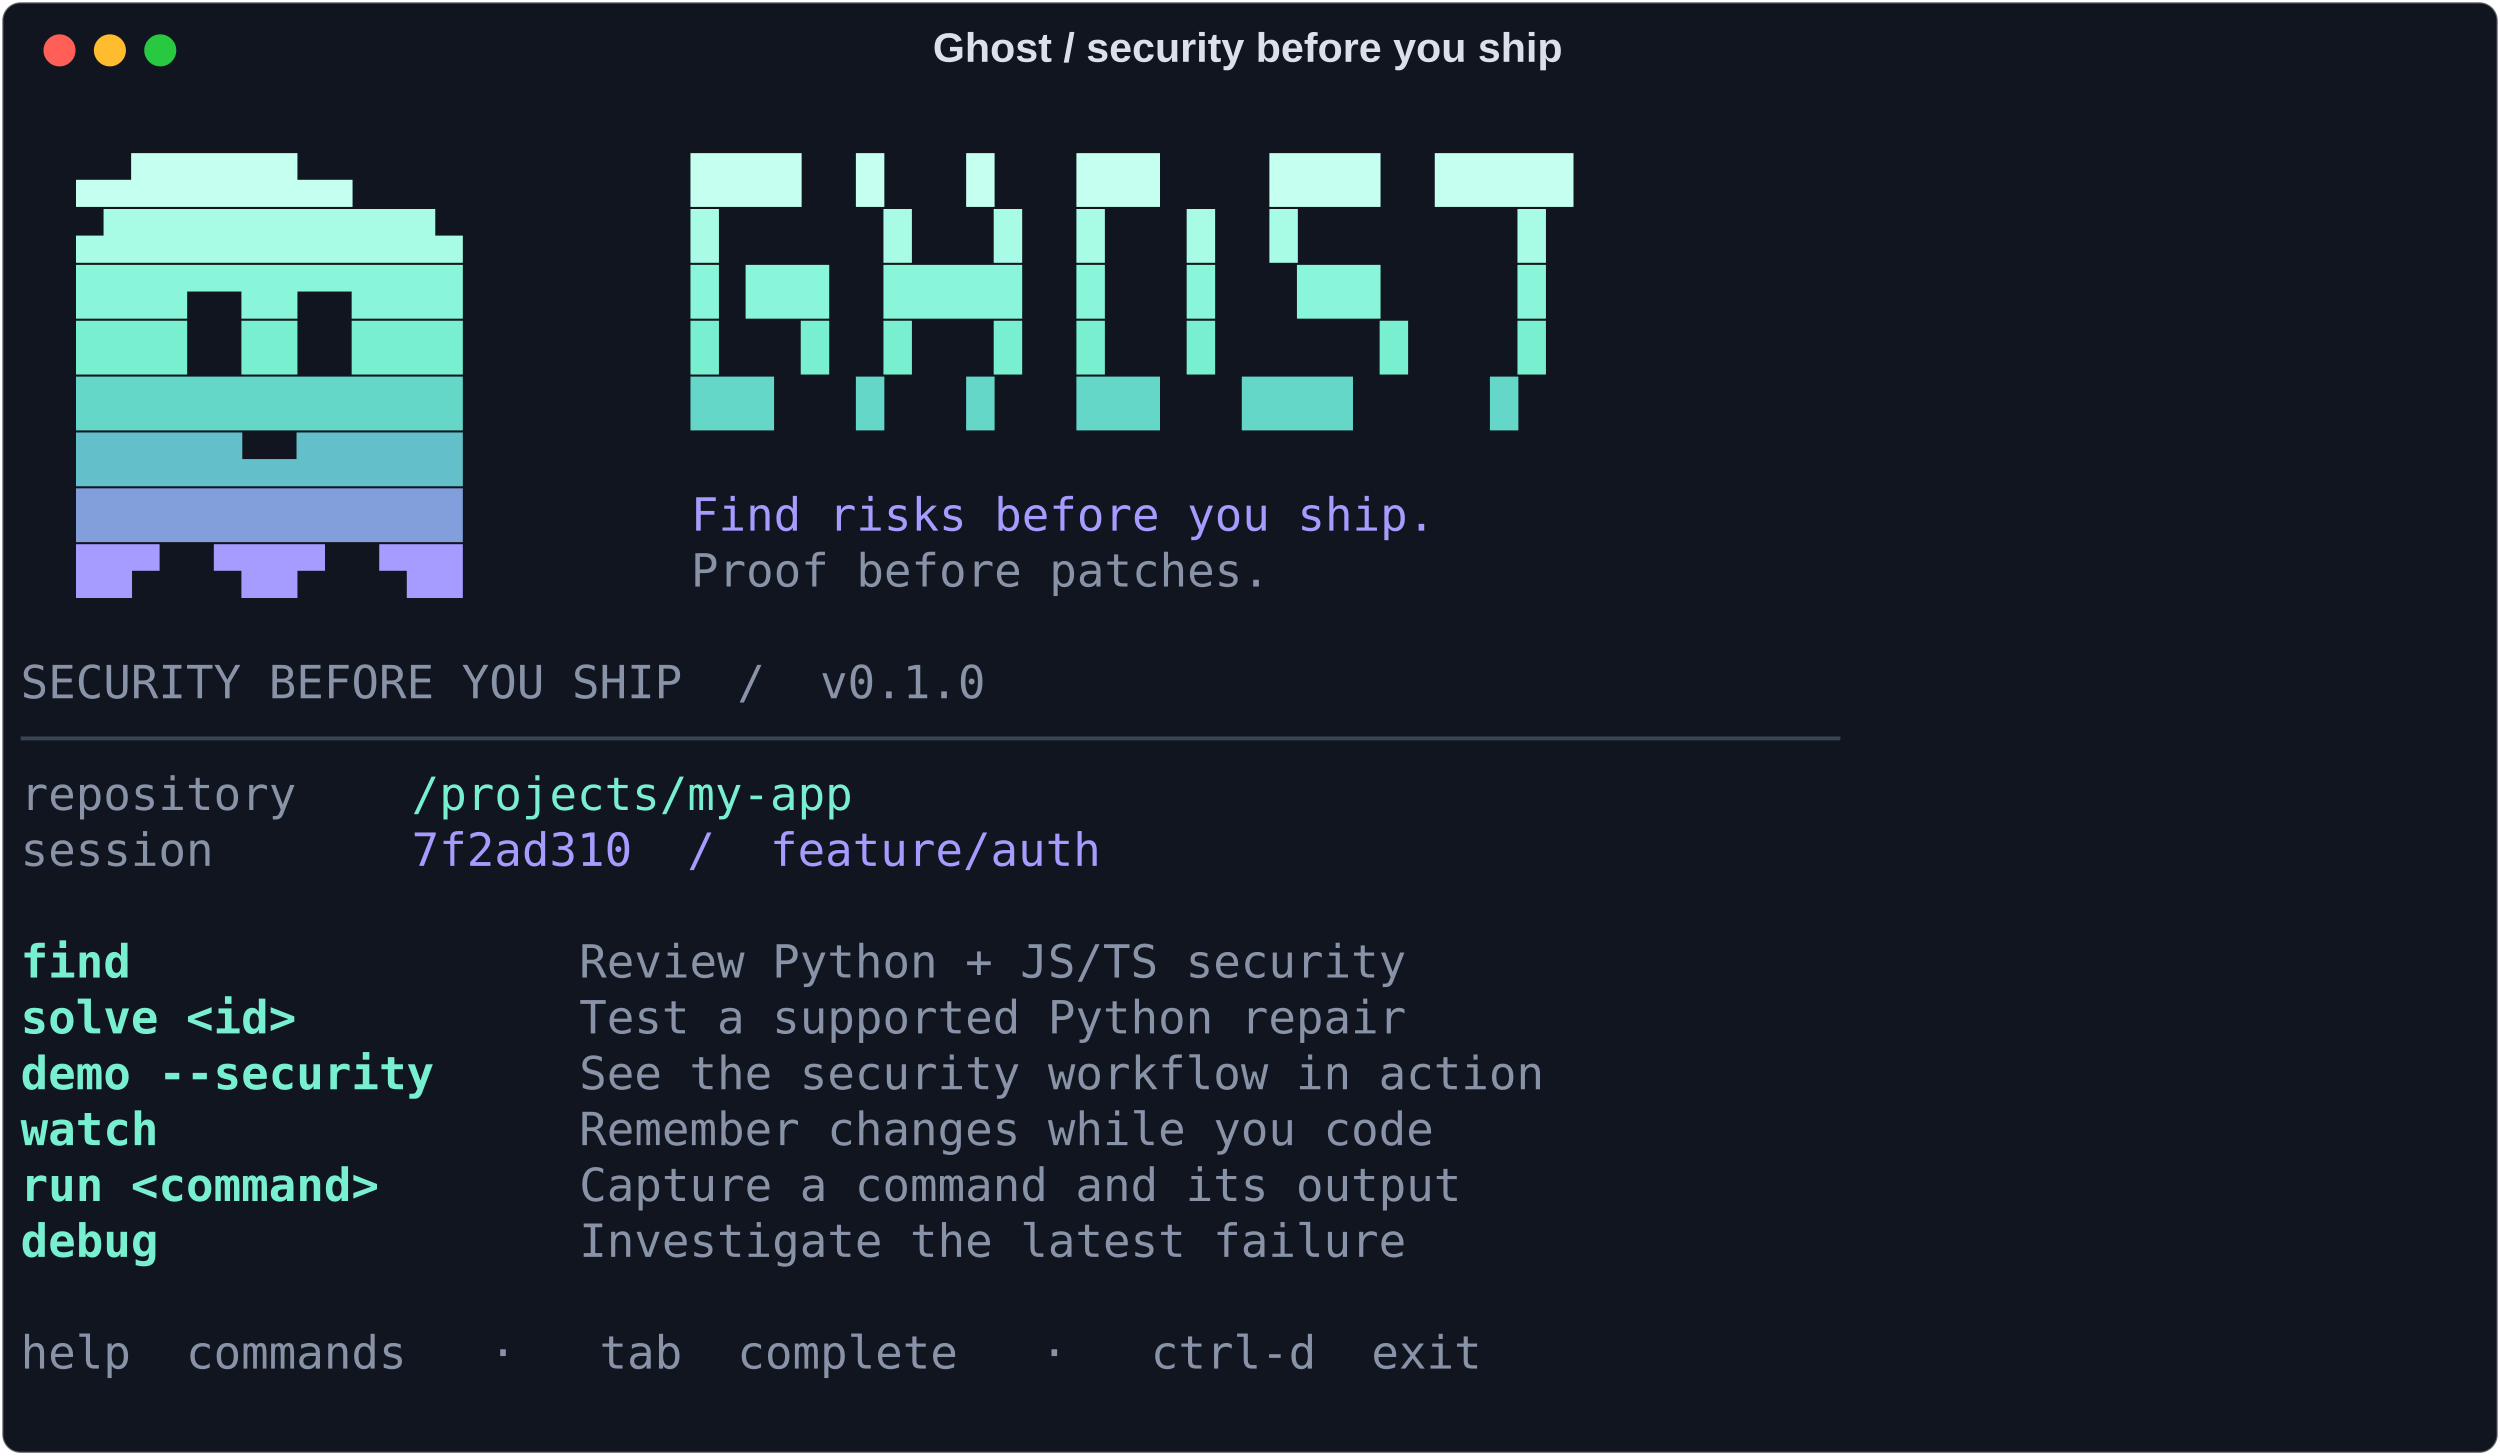
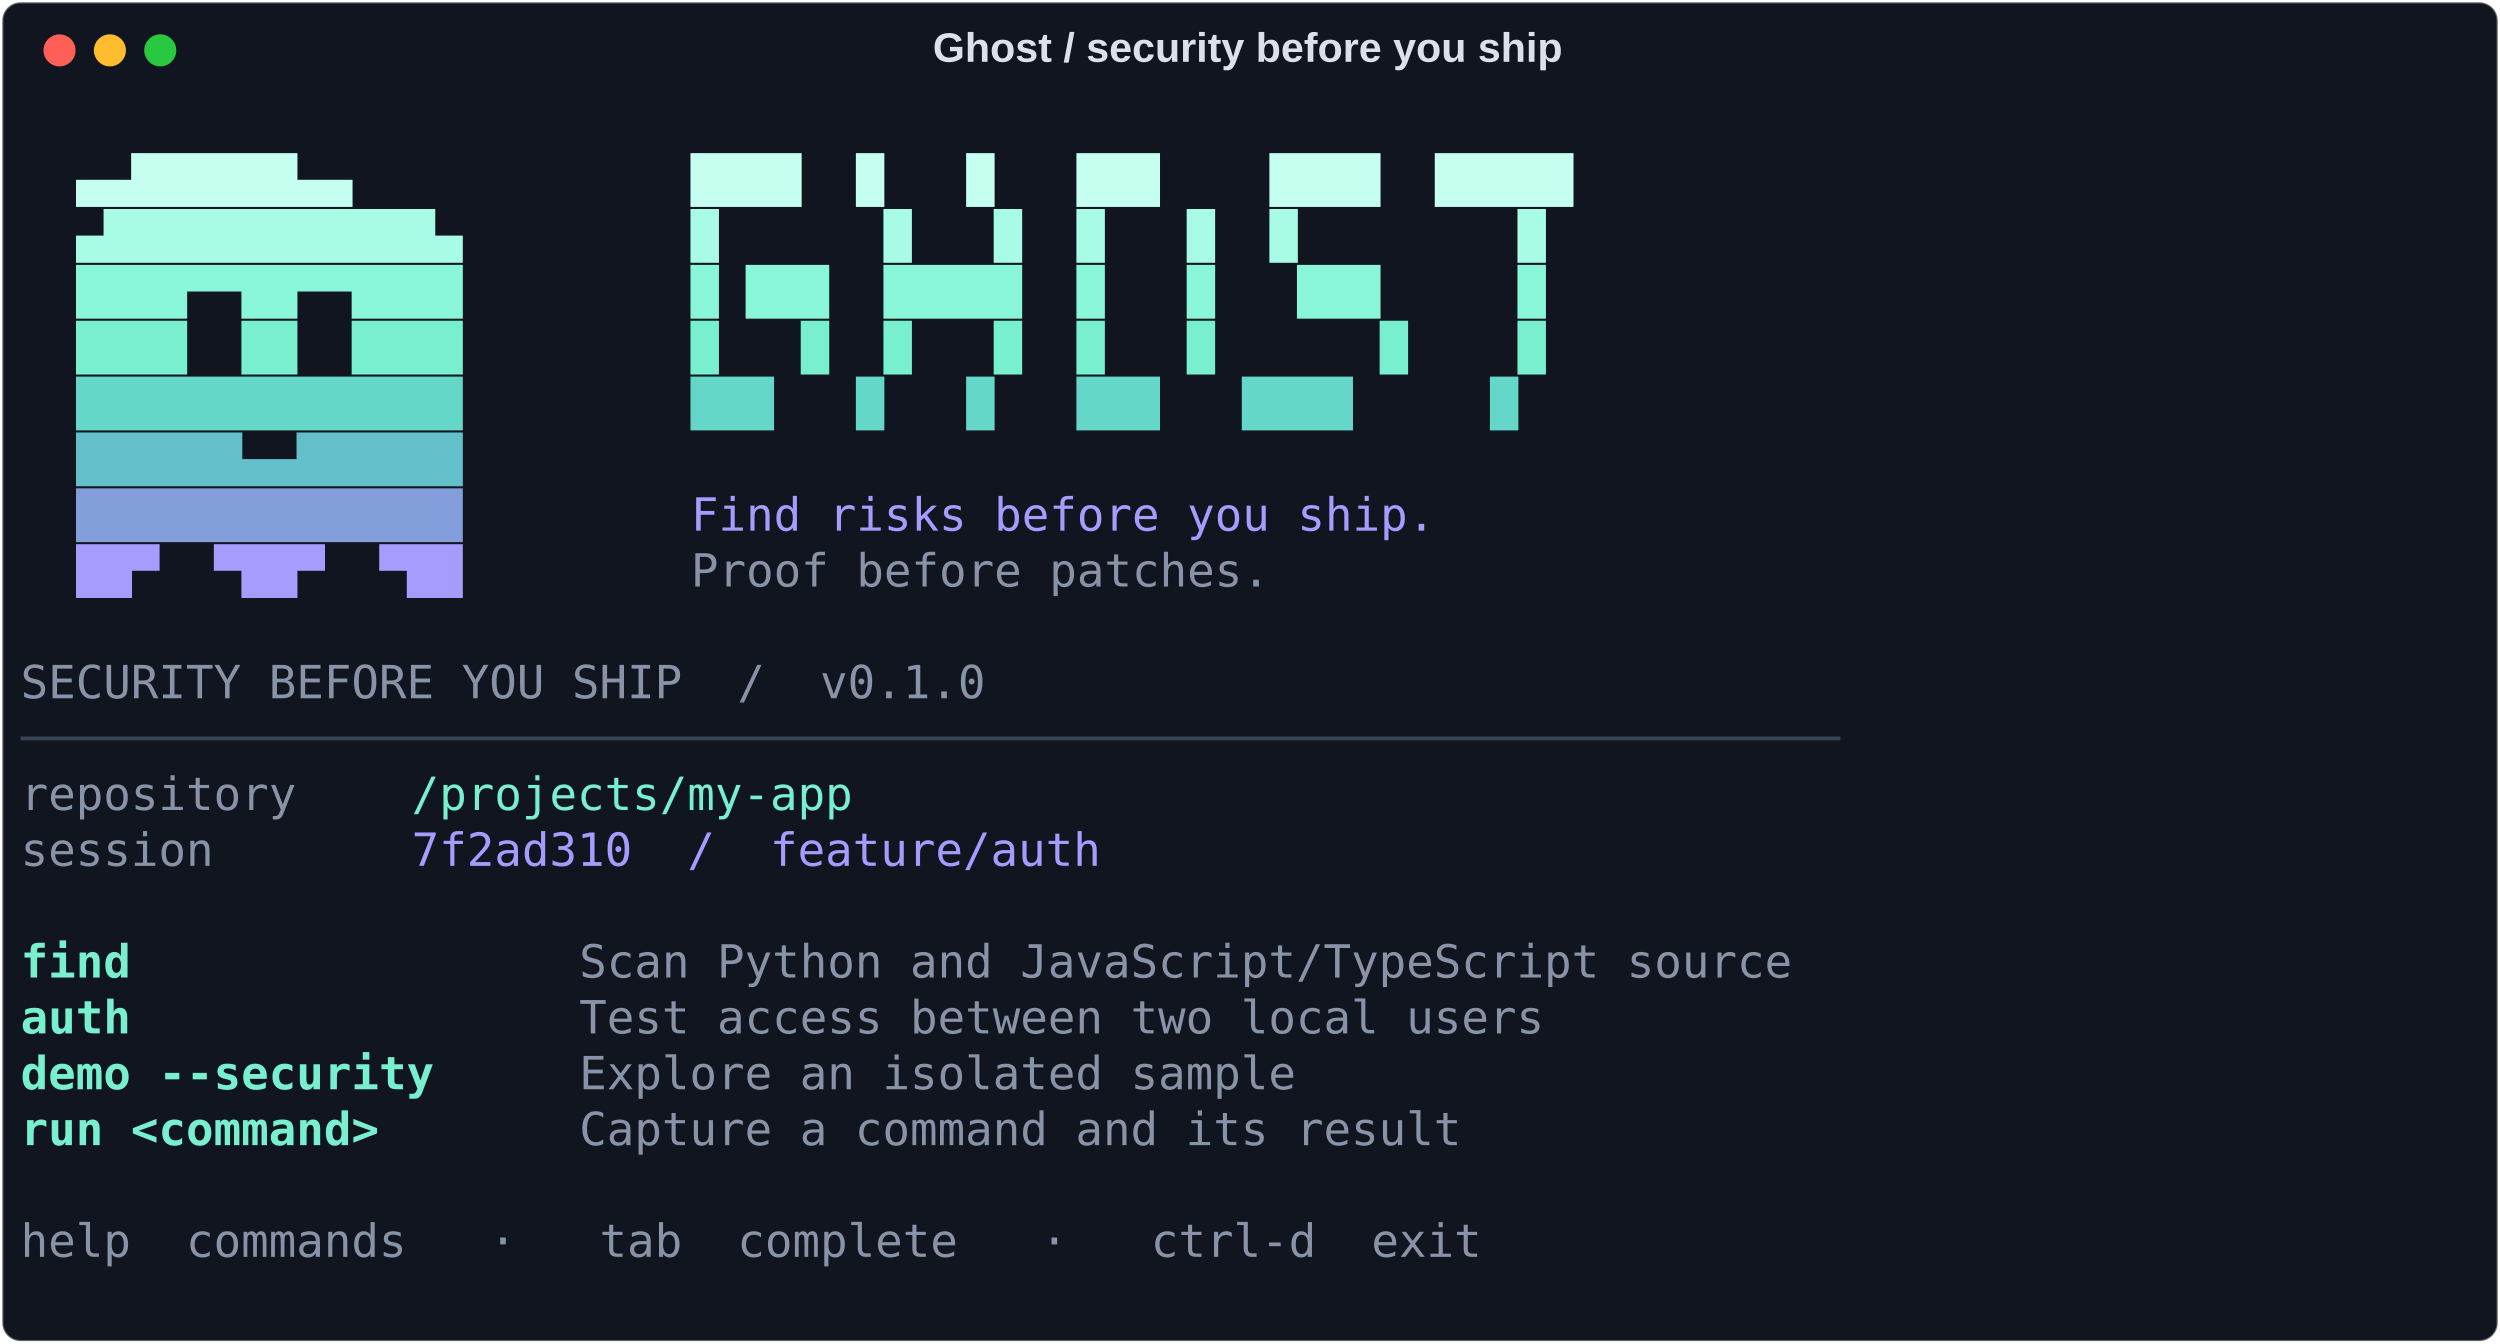
- <svg xmlns="http://www.w3.org/2000/svg" class="rich-terminal" viewBox="0 0 1092 635.6">
+ <svg xmlns="http://www.w3.org/2000/svg" class="rich-terminal" viewBox="0 0 1092 586.8">
  <style>

    @font-face {
        font-family: "Fira Code";
        src: local("FiraCode-Regular"),
                url("https://cdnjs.cloudflare.com/ajax/libs/firacode/6.2.0/woff2/FiraCode-Regular.woff2") format("woff2"),
                url("https://cdnjs.cloudflare.com/ajax/libs/firacode/6.2.0/woff/FiraCode-Regular.woff") format("woff");
        font-style: normal;
        font-weight: 400;
    }
    @font-face {
        font-family: "Fira Code";
        src: local("FiraCode-Bold"),
                url("https://cdnjs.cloudflare.com/ajax/libs/firacode/6.2.0/woff2/FiraCode-Bold.woff2") format("woff2"),
                url("https://cdnjs.cloudflare.com/ajax/libs/firacode/6.2.0/woff/FiraCode-Bold.woff") format("woff");
        font-style: bold;
        font-weight: 700;
    }

-     .terminal-59022174-matrix {
+     .terminal-2162462333-matrix {
        font-family: Fira Code, monospace;
        font-size: 20px;
        line-height: 24.4px;
        font-variant-east-asian: full-width;
    }

-     .terminal-59022174-title {
+     .terminal-2162462333-title {
        font-size: 18px;
        font-weight: bold;
        font-family: arial;
    }

-     .terminal-59022174-r1 { fill: #dae1eb }
- .terminal-59022174-r2 { fill: #c5fff0 }
- .terminal-59022174-r3 { fill: #c5fff0;font-weight: bold }
- .terminal-59022174-r4 { fill: #a8fbe5 }
- .terminal-59022174-r5 { fill: #a8fbe5;font-weight: bold }
- .terminal-59022174-r6 { fill: #89f5d9 }
- .terminal-59022174-r7 { fill: #89f5d9;font-weight: bold }
- .terminal-59022174-r8 { fill: #78f0cf }
- .terminal-59022174-r9 { fill: #78f0cf;font-weight: bold }
- .terminal-59022174-r10 { fill: #64d7c8 }
- .terminal-59022174-r11 { fill: #64d7c8;font-weight: bold }
- .terminal-59022174-r12 { fill: #63bfc9 }
- .terminal-59022174-r13 { fill: #829fdc }
- .terminal-59022174-r14 { fill: #a69cff }
- .terminal-59022174-r15 { fill: #8993a7 }
- .terminal-59022174-r16 { fill: #394457 }
+     .terminal-2162462333-r1 { fill: #dae1eb }
+ .terminal-2162462333-r2 { fill: #c5fff0 }
+ .terminal-2162462333-r3 { fill: #c5fff0;font-weight: bold }
+ .terminal-2162462333-r4 { fill: #a8fbe5 }
+ .terminal-2162462333-r5 { fill: #a8fbe5;font-weight: bold }
+ .terminal-2162462333-r6 { fill: #89f5d9 }
+ .terminal-2162462333-r7 { fill: #89f5d9;font-weight: bold }
+ .terminal-2162462333-r8 { fill: #78f0cf }
+ .terminal-2162462333-r9 { fill: #78f0cf;font-weight: bold }
+ .terminal-2162462333-r10 { fill: #64d7c8 }
+ .terminal-2162462333-r11 { fill: #64d7c8;font-weight: bold }
+ .terminal-2162462333-r12 { fill: #63bfc9 }
+ .terminal-2162462333-r13 { fill: #829fdc }
+ .terminal-2162462333-r14 { fill: #a69cff }
+ .terminal-2162462333-r15 { fill: #8993a7 }
+ .terminal-2162462333-r16 { fill: #394457 }
    </style>
  <defs>
-     <clipPath id="terminal-59022174-clip-terminal">
-       <rect x="0" y="0" width="1072.6" height="584.6" />
-     </clipPath>
-     <clipPath id="terminal-59022174-line-0">
+     <clipPath id="terminal-2162462333-clip-terminal">
+       <rect x="0" y="0" width="1072.6" height="575.8" />
+     </clipPath>
+     <clipPath id="terminal-2162462333-line-0">
      <rect x="0" y="1.5" width="1073.6" height="24.65" />
    </clipPath>
-     <clipPath id="terminal-59022174-line-1">
+     <clipPath id="terminal-2162462333-line-1">
      <rect x="0" y="25.9" width="1073.6" height="24.65" />
    </clipPath>
-     <clipPath id="terminal-59022174-line-2">
+     <clipPath id="terminal-2162462333-line-2">
      <rect x="0" y="50.3" width="1073.6" height="24.65" />
    </clipPath>
-     <clipPath id="terminal-59022174-line-3">
+     <clipPath id="terminal-2162462333-line-3">
      <rect x="0" y="74.7" width="1073.6" height="24.65" />
    </clipPath>
-     <clipPath id="terminal-59022174-line-4">
+     <clipPath id="terminal-2162462333-line-4">
      <rect x="0" y="99.1" width="1073.6" height="24.65" />
    </clipPath>
-     <clipPath id="terminal-59022174-line-5">
+     <clipPath id="terminal-2162462333-line-5">
      <rect x="0" y="123.5" width="1073.6" height="24.65" />
    </clipPath>
-     <clipPath id="terminal-59022174-line-6">
+     <clipPath id="terminal-2162462333-line-6">
      <rect x="0" y="147.9" width="1073.6" height="24.65" />
    </clipPath>
-     <clipPath id="terminal-59022174-line-7">
+     <clipPath id="terminal-2162462333-line-7">
      <rect x="0" y="172.3" width="1073.6" height="24.65" />
    </clipPath>
-     <clipPath id="terminal-59022174-line-8">
+     <clipPath id="terminal-2162462333-line-8">
      <rect x="0" y="196.7" width="1073.6" height="24.65" />
    </clipPath>
-     <clipPath id="terminal-59022174-line-9">
+     <clipPath id="terminal-2162462333-line-9">
      <rect x="0" y="221.1" width="1073.6" height="24.65" />
    </clipPath>
-     <clipPath id="terminal-59022174-line-10">
+     <clipPath id="terminal-2162462333-line-10">
      <rect x="0" y="245.5" width="1073.6" height="24.65" />
    </clipPath>
-     <clipPath id="terminal-59022174-line-11">
+     <clipPath id="terminal-2162462333-line-11">
      <rect x="0" y="269.9" width="1073.6" height="24.65" />
    </clipPath>
-     <clipPath id="terminal-59022174-line-12">
+     <clipPath id="terminal-2162462333-line-12">
      <rect x="0" y="294.3" width="1073.6" height="24.65" />
    </clipPath>
-     <clipPath id="terminal-59022174-line-13">
+     <clipPath id="terminal-2162462333-line-13">
      <rect x="0" y="318.7" width="1073.6" height="24.65" />
    </clipPath>
-     <clipPath id="terminal-59022174-line-14">
+     <clipPath id="terminal-2162462333-line-14">
      <rect x="0" y="343.1" width="1073.6" height="24.65" />
    </clipPath>
-     <clipPath id="terminal-59022174-line-15">
+     <clipPath id="terminal-2162462333-line-15">
      <rect x="0" y="367.5" width="1073.6" height="24.65" />
    </clipPath>
-     <clipPath id="terminal-59022174-line-16">
+     <clipPath id="terminal-2162462333-line-16">
      <rect x="0" y="391.9" width="1073.6" height="24.65" />
    </clipPath>
-     <clipPath id="terminal-59022174-line-17">
+     <clipPath id="terminal-2162462333-line-17">
      <rect x="0" y="416.3" width="1073.6" height="24.65" />
    </clipPath>
-     <clipPath id="terminal-59022174-line-18">
+     <clipPath id="terminal-2162462333-line-18">
      <rect x="0" y="440.7" width="1073.6" height="24.65" />
    </clipPath>
-     <clipPath id="terminal-59022174-line-19">
+     <clipPath id="terminal-2162462333-line-19">
      <rect x="0" y="465.1" width="1073.6" height="24.65" />
    </clipPath>
-     <clipPath id="terminal-59022174-line-20">
+     <clipPath id="terminal-2162462333-line-20">
      <rect x="0" y="489.5" width="1073.6" height="24.65" />
    </clipPath>
-     <clipPath id="terminal-59022174-line-21">
-       <rect x="0" y="513.9" width="1073.6" height="24.65" />
-     </clipPath>
-     <clipPath id="terminal-59022174-line-22">
-       <rect x="0" y="538.3" width="1073.6" height="24.65" />
-     </clipPath>
  </defs>
-   <rect fill="#10151f" stroke="rgba(255,255,255,0.35)" stroke-width="1" x="1" y="1" width="1090" height="633.6" rx="8" />
-   <text class="terminal-59022174-title" fill="#dae1eb" text-anchor="middle" x="545" y="27">Ghost / security before you ship</text>
+   <rect fill="#10151f" stroke="rgba(255,255,255,0.35)" stroke-width="1" x="1" y="1" width="1090" height="584.8" rx="8" />
+   <text class="terminal-2162462333-title" fill="#dae1eb" text-anchor="middle" x="545" y="27">Ghost / security before you ship</text>
  <g transform="translate(26,22)">
    <circle cx="0" cy="0" r="7" fill="#ff5f57" />
    <circle cx="22" cy="0" r="7" fill="#febc2e" />
    <circle cx="44" cy="0" r="7" fill="#28c840" />
  </g>
-   <g transform="translate(9, 41)" clip-path="url(#terminal-59022174-clip-terminal)">
-     <g class="terminal-59022174-matrix">
-       <text class="terminal-59022174-r1" x="1073.6" y="20" textLength="12.2" clip-path="url(#terminal-59022174-line-0)">
- </text>
-       <text class="terminal-59022174-r2" x="24.4" y="44.4" textLength="219.6" clip-path="url(#terminal-59022174-line-1)">    ▄▄██████▄▄    </text>
-       <text class="terminal-59022174-r3" x="292.8" y="44.4" textLength="402.6" clip-path="url(#terminal-59022174-line-1)"> ████  █   █   ███    ████  █████</text>
-       <text class="terminal-59022174-r1" x="1073.6" y="44.4" textLength="12.2" clip-path="url(#terminal-59022174-line-1)">
- </text>
-       <text class="terminal-59022174-r4" x="24.4" y="68.8" textLength="219.6" clip-path="url(#terminal-59022174-line-2)">  ▄████████████▄  </text>
-       <text class="terminal-59022174-r5" x="292.8" y="68.8" textLength="402.6" clip-path="url(#terminal-59022174-line-2)">█      █   █  █   █  █        █  </text>
-       <text class="terminal-59022174-r1" x="1073.6" y="68.8" textLength="12.2" clip-path="url(#terminal-59022174-line-2)">
- </text>
-       <text class="terminal-59022174-r6" x="24.4" y="93.2" textLength="219.6" clip-path="url(#terminal-59022174-line-3)">  ████▀▀██▀▀████  </text>
-       <text class="terminal-59022174-r7" x="292.8" y="93.2" textLength="402.6" clip-path="url(#terminal-59022174-line-3)">█ ███  █████  █   █   ███     █  </text>
-       <text class="terminal-59022174-r1" x="1073.6" y="93.2" textLength="12.2" clip-path="url(#terminal-59022174-line-3)">
- </text>
-       <text class="terminal-59022174-r8" x="24.4" y="117.6" textLength="219.6" clip-path="url(#terminal-59022174-line-4)">  ████  ██  ████  </text>
-       <text class="terminal-59022174-r9" x="292.8" y="117.6" textLength="402.6" clip-path="url(#terminal-59022174-line-4)">█   █  █   █  █   █      █    █  </text>
-       <text class="terminal-59022174-r1" x="1073.6" y="117.6" textLength="12.2" clip-path="url(#terminal-59022174-line-4)">
- </text>
-       <text class="terminal-59022174-r10" x="24.4" y="142" textLength="219.6" clip-path="url(#terminal-59022174-line-5)">  ██████████████  </text>
-       <text class="terminal-59022174-r11" x="292.8" y="142" textLength="402.6" clip-path="url(#terminal-59022174-line-5)"> ███   █   █   ███   ████     █  </text>
-       <text class="terminal-59022174-r1" x="1073.6" y="142" textLength="12.2" clip-path="url(#terminal-59022174-line-5)">
- </text>
-       <text class="terminal-59022174-r12" x="24.4" y="166.4" textLength="219.6" clip-path="url(#terminal-59022174-line-6)">  ██████▄▄██████  </text>
-       <text class="terminal-59022174-r1" x="1073.6" y="166.4" textLength="12.2" clip-path="url(#terminal-59022174-line-6)">
- </text>
-       <text class="terminal-59022174-r13" x="24.4" y="190.8" textLength="219.6" clip-path="url(#terminal-59022174-line-7)">  ██████████████  </text>
-       <text class="terminal-59022174-r14" x="292.8" y="190.8" textLength="329.4" clip-path="url(#terminal-59022174-line-7)">Find risks before you ship.</text>
-       <text class="terminal-59022174-r1" x="1073.6" y="190.8" textLength="12.2" clip-path="url(#terminal-59022174-line-7)">
- </text>
-       <text class="terminal-59022174-r14" x="24.4" y="215.2" textLength="219.6" clip-path="url(#terminal-59022174-line-8)">  ██▀  ▀██▀  ▀██  </text>
-       <text class="terminal-59022174-r15" x="292.8" y="215.2" textLength="256.2" clip-path="url(#terminal-59022174-line-8)">Proof before patches.</text>
-       <text class="terminal-59022174-r1" x="1073.6" y="215.2" textLength="12.2" clip-path="url(#terminal-59022174-line-8)">
- </text>
-       <text class="terminal-59022174-r1" x="1073.6" y="239.6" textLength="12.2" clip-path="url(#terminal-59022174-line-9)">
- </text>
-       <text class="terminal-59022174-r15" x="0" y="264" textLength="451.4" clip-path="url(#terminal-59022174-line-10)">  SECURITY BEFORE YOU SHIP  /  v0.1.0</text>
-       <text class="terminal-59022174-r1" x="1073.6" y="264" textLength="12.2" clip-path="url(#terminal-59022174-line-10)">
- </text>
-       <text class="terminal-59022174-r16" x="0" y="288.4" textLength="829.6" clip-path="url(#terminal-59022174-line-11)">  ──────────────────────────────────────────────────────────────────</text>
-       <text class="terminal-59022174-r1" x="1073.6" y="288.4" textLength="12.2" clip-path="url(#terminal-59022174-line-11)">
- </text>
-       <text class="terminal-59022174-r15" x="0" y="312.8" textLength="146.4" clip-path="url(#terminal-59022174-line-12)">  repository</text>
-       <text class="terminal-59022174-r8" x="170.8" y="312.8" textLength="305" clip-path="url(#terminal-59022174-line-12)">/projects/my-app         </text>
-       <text class="terminal-59022174-r1" x="1073.6" y="312.8" textLength="12.2" clip-path="url(#terminal-59022174-line-12)">
- </text>
-       <text class="terminal-59022174-r15" x="0" y="337.2" textLength="146.4" clip-path="url(#terminal-59022174-line-13)">  session   </text>
-       <text class="terminal-59022174-r14" x="170.8" y="337.2" textLength="305" clip-path="url(#terminal-59022174-line-13)">7f2ad310  /  feature/auth</text>
-       <text class="terminal-59022174-r1" x="1073.6" y="337.2" textLength="12.2" clip-path="url(#terminal-59022174-line-13)">
- </text>
-       <text class="terminal-59022174-r1" x="1073.6" y="361.6" textLength="12.2" clip-path="url(#terminal-59022174-line-14)">
- </text>
-       <text class="terminal-59022174-r9" x="0" y="386" textLength="207.4" clip-path="url(#terminal-59022174-line-15)">  find           </text>
-       <text class="terminal-59022174-r15" x="244" y="386" textLength="427" clip-path="url(#terminal-59022174-line-15)">Review Python + JS/TS security     </text>
-       <text class="terminal-59022174-r1" x="1073.6" y="386" textLength="12.2" clip-path="url(#terminal-59022174-line-15)">
- </text>
-       <text class="terminal-59022174-r9" x="0" y="410.4" textLength="207.4" clip-path="url(#terminal-59022174-line-16)">  solve &lt;id&gt;     </text>
-       <text class="terminal-59022174-r15" x="244" y="410.4" textLength="427" clip-path="url(#terminal-59022174-line-16)">Test a supported Python repair     </text>
-       <text class="terminal-59022174-r1" x="1073.6" y="410.4" textLength="12.2" clip-path="url(#terminal-59022174-line-16)">
- </text>
-       <text class="terminal-59022174-r9" x="0" y="434.8" textLength="207.4" clip-path="url(#terminal-59022174-line-17)">  demo --security</text>
-       <text class="terminal-59022174-r15" x="244" y="434.8" textLength="427" clip-path="url(#terminal-59022174-line-17)">See the security workflow in action</text>
-       <text class="terminal-59022174-r1" x="1073.6" y="434.8" textLength="12.2" clip-path="url(#terminal-59022174-line-17)">
- </text>
-       <text class="terminal-59022174-r9" x="0" y="459.2" textLength="207.4" clip-path="url(#terminal-59022174-line-18)">  watch          </text>
-       <text class="terminal-59022174-r15" x="244" y="459.2" textLength="427" clip-path="url(#terminal-59022174-line-18)">Remember changes while you code    </text>
-       <text class="terminal-59022174-r1" x="1073.6" y="459.2" textLength="12.2" clip-path="url(#terminal-59022174-line-18)">
- </text>
-       <text class="terminal-59022174-r9" x="0" y="483.6" textLength="207.4" clip-path="url(#terminal-59022174-line-19)">  run &lt;command&gt;  </text>
-       <text class="terminal-59022174-r15" x="244" y="483.6" textLength="427" clip-path="url(#terminal-59022174-line-19)">Capture a command and its output   </text>
-       <text class="terminal-59022174-r1" x="1073.6" y="483.6" textLength="12.2" clip-path="url(#terminal-59022174-line-19)">
- </text>
-       <text class="terminal-59022174-r9" x="0" y="508" textLength="207.4" clip-path="url(#terminal-59022174-line-20)">  debug          </text>
-       <text class="terminal-59022174-r15" x="244" y="508" textLength="427" clip-path="url(#terminal-59022174-line-20)">Investigate the latest failure     </text>
-       <text class="terminal-59022174-r1" x="1073.6" y="508" textLength="12.2" clip-path="url(#terminal-59022174-line-20)">
- </text>
-       <text class="terminal-59022174-r1" x="1073.6" y="532.4" textLength="12.2" clip-path="url(#terminal-59022174-line-21)">
- </text>
-       <text class="terminal-59022174-r15" x="0" y="556.8" textLength="671" clip-path="url(#terminal-59022174-line-22)">  help  commands   ·   tab  complete   ·   ctrl-d  exit</text>
-       <text class="terminal-59022174-r1" x="1073.6" y="556.8" textLength="12.2" clip-path="url(#terminal-59022174-line-22)">
- </text>
-       <text class="terminal-59022174-r1" x="1073.6" y="581.2" textLength="12.2" clip-path="url(#terminal-59022174-line-23)">
+   <g transform="translate(9, 41)" clip-path="url(#terminal-2162462333-clip-terminal)">
+     <g class="terminal-2162462333-matrix">
+       <text class="terminal-2162462333-r1" x="1073.6" y="20" textLength="12.2" clip-path="url(#terminal-2162462333-line-0)">
+ </text>
+       <text class="terminal-2162462333-r2" x="24.4" y="44.4" textLength="219.6" clip-path="url(#terminal-2162462333-line-1)">    ▄▄██████▄▄    </text>
+       <text class="terminal-2162462333-r3" x="292.8" y="44.4" textLength="402.6" clip-path="url(#terminal-2162462333-line-1)"> ████  █   █   ███    ████  █████</text>
+       <text class="terminal-2162462333-r1" x="1073.6" y="44.4" textLength="12.2" clip-path="url(#terminal-2162462333-line-1)">
+ </text>
+       <text class="terminal-2162462333-r4" x="24.4" y="68.8" textLength="219.6" clip-path="url(#terminal-2162462333-line-2)">  ▄████████████▄  </text>
+       <text class="terminal-2162462333-r5" x="292.8" y="68.8" textLength="402.6" clip-path="url(#terminal-2162462333-line-2)">█      █   █  █   █  █        █  </text>
+       <text class="terminal-2162462333-r1" x="1073.6" y="68.8" textLength="12.2" clip-path="url(#terminal-2162462333-line-2)">
+ </text>
+       <text class="terminal-2162462333-r6" x="24.4" y="93.2" textLength="219.6" clip-path="url(#terminal-2162462333-line-3)">  ████▀▀██▀▀████  </text>
+       <text class="terminal-2162462333-r7" x="292.8" y="93.2" textLength="402.6" clip-path="url(#terminal-2162462333-line-3)">█ ███  █████  █   █   ███     █  </text>
+       <text class="terminal-2162462333-r1" x="1073.6" y="93.2" textLength="12.2" clip-path="url(#terminal-2162462333-line-3)">
+ </text>
+       <text class="terminal-2162462333-r8" x="24.4" y="117.6" textLength="219.6" clip-path="url(#terminal-2162462333-line-4)">  ████  ██  ████  </text>
+       <text class="terminal-2162462333-r9" x="292.8" y="117.6" textLength="402.6" clip-path="url(#terminal-2162462333-line-4)">█   █  █   █  █   █      █    █  </text>
+       <text class="terminal-2162462333-r1" x="1073.6" y="117.6" textLength="12.2" clip-path="url(#terminal-2162462333-line-4)">
+ </text>
+       <text class="terminal-2162462333-r10" x="24.4" y="142" textLength="219.6" clip-path="url(#terminal-2162462333-line-5)">  ██████████████  </text>
+       <text class="terminal-2162462333-r11" x="292.8" y="142" textLength="402.6" clip-path="url(#terminal-2162462333-line-5)"> ███   █   █   ███   ████     █  </text>
+       <text class="terminal-2162462333-r1" x="1073.6" y="142" textLength="12.2" clip-path="url(#terminal-2162462333-line-5)">
+ </text>
+       <text class="terminal-2162462333-r12" x="24.4" y="166.4" textLength="219.6" clip-path="url(#terminal-2162462333-line-6)">  ██████▄▄██████  </text>
+       <text class="terminal-2162462333-r1" x="1073.6" y="166.4" textLength="12.2" clip-path="url(#terminal-2162462333-line-6)">
+ </text>
+       <text class="terminal-2162462333-r13" x="24.4" y="190.8" textLength="219.6" clip-path="url(#terminal-2162462333-line-7)">  ██████████████  </text>
+       <text class="terminal-2162462333-r14" x="292.8" y="190.8" textLength="329.4" clip-path="url(#terminal-2162462333-line-7)">Find risks before you ship.</text>
+       <text class="terminal-2162462333-r1" x="1073.6" y="190.8" textLength="12.2" clip-path="url(#terminal-2162462333-line-7)">
+ </text>
+       <text class="terminal-2162462333-r14" x="24.4" y="215.2" textLength="219.6" clip-path="url(#terminal-2162462333-line-8)">  ██▀  ▀██▀  ▀██  </text>
+       <text class="terminal-2162462333-r15" x="292.8" y="215.2" textLength="256.2" clip-path="url(#terminal-2162462333-line-8)">Proof before patches.</text>
+       <text class="terminal-2162462333-r1" x="1073.6" y="215.2" textLength="12.2" clip-path="url(#terminal-2162462333-line-8)">
+ </text>
+       <text class="terminal-2162462333-r1" x="1073.6" y="239.6" textLength="12.2" clip-path="url(#terminal-2162462333-line-9)">
+ </text>
+       <text class="terminal-2162462333-r15" x="0" y="264" textLength="451.4" clip-path="url(#terminal-2162462333-line-10)">  SECURITY BEFORE YOU SHIP  /  v0.1.0</text>
+       <text class="terminal-2162462333-r1" x="1073.6" y="264" textLength="12.2" clip-path="url(#terminal-2162462333-line-10)">
+ </text>
+       <text class="terminal-2162462333-r16" x="0" y="288.4" textLength="829.6" clip-path="url(#terminal-2162462333-line-11)">  ──────────────────────────────────────────────────────────────────</text>
+       <text class="terminal-2162462333-r1" x="1073.6" y="288.4" textLength="12.2" clip-path="url(#terminal-2162462333-line-11)">
+ </text>
+       <text class="terminal-2162462333-r15" x="0" y="312.8" textLength="146.4" clip-path="url(#terminal-2162462333-line-12)">  repository</text>
+       <text class="terminal-2162462333-r8" x="170.8" y="312.8" textLength="305" clip-path="url(#terminal-2162462333-line-12)">/projects/my-app         </text>
+       <text class="terminal-2162462333-r1" x="1073.6" y="312.8" textLength="12.2" clip-path="url(#terminal-2162462333-line-12)">
+ </text>
+       <text class="terminal-2162462333-r15" x="0" y="337.2" textLength="146.4" clip-path="url(#terminal-2162462333-line-13)">  session   </text>
+       <text class="terminal-2162462333-r14" x="170.8" y="337.2" textLength="305" clip-path="url(#terminal-2162462333-line-13)">7f2ad310  /  feature/auth</text>
+       <text class="terminal-2162462333-r1" x="1073.6" y="337.2" textLength="12.2" clip-path="url(#terminal-2162462333-line-13)">
+ </text>
+       <text class="terminal-2162462333-r1" x="1073.6" y="361.6" textLength="12.2" clip-path="url(#terminal-2162462333-line-14)">
+ </text>
+       <text class="terminal-2162462333-r9" x="0" y="386" textLength="207.4" clip-path="url(#terminal-2162462333-line-15)">  find           </text>
+       <text class="terminal-2162462333-r15" x="244" y="386" textLength="536.8" clip-path="url(#terminal-2162462333-line-15)">Scan Python and JavaScript/TypeScript source</text>
+       <text class="terminal-2162462333-r1" x="1073.6" y="386" textLength="12.2" clip-path="url(#terminal-2162462333-line-15)">
+ </text>
+       <text class="terminal-2162462333-r9" x="0" y="410.4" textLength="207.4" clip-path="url(#terminal-2162462333-line-16)">  auth           </text>
+       <text class="terminal-2162462333-r15" x="244" y="410.4" textLength="536.8" clip-path="url(#terminal-2162462333-line-16)">Test access between two local users         </text>
+       <text class="terminal-2162462333-r1" x="1073.6" y="410.4" textLength="12.2" clip-path="url(#terminal-2162462333-line-16)">
+ </text>
+       <text class="terminal-2162462333-r9" x="0" y="434.8" textLength="207.4" clip-path="url(#terminal-2162462333-line-17)">  demo --security</text>
+       <text class="terminal-2162462333-r15" x="244" y="434.8" textLength="536.8" clip-path="url(#terminal-2162462333-line-17)">Explore an isolated sample                  </text>
+       <text class="terminal-2162462333-r1" x="1073.6" y="434.8" textLength="12.2" clip-path="url(#terminal-2162462333-line-17)">
+ </text>
+       <text class="terminal-2162462333-r9" x="0" y="459.2" textLength="207.4" clip-path="url(#terminal-2162462333-line-18)">  run &lt;command&gt;  </text>
+       <text class="terminal-2162462333-r15" x="244" y="459.2" textLength="536.8" clip-path="url(#terminal-2162462333-line-18)">Capture a command and its result            </text>
+       <text class="terminal-2162462333-r1" x="1073.6" y="459.2" textLength="12.2" clip-path="url(#terminal-2162462333-line-18)">
+ </text>
+       <text class="terminal-2162462333-r1" x="1073.6" y="483.6" textLength="12.2" clip-path="url(#terminal-2162462333-line-19)">
+ </text>
+       <text class="terminal-2162462333-r15" x="0" y="508" textLength="671" clip-path="url(#terminal-2162462333-line-20)">  help  commands   ·   tab  complete   ·   ctrl-d  exit</text>
+       <text class="terminal-2162462333-r1" x="1073.6" y="508" textLength="12.2" clip-path="url(#terminal-2162462333-line-20)">
+ </text>
+       <text class="terminal-2162462333-r1" x="1073.6" y="532.4" textLength="12.2" clip-path="url(#terminal-2162462333-line-21)">
</text>
    </g>
  </g>
</svg>
